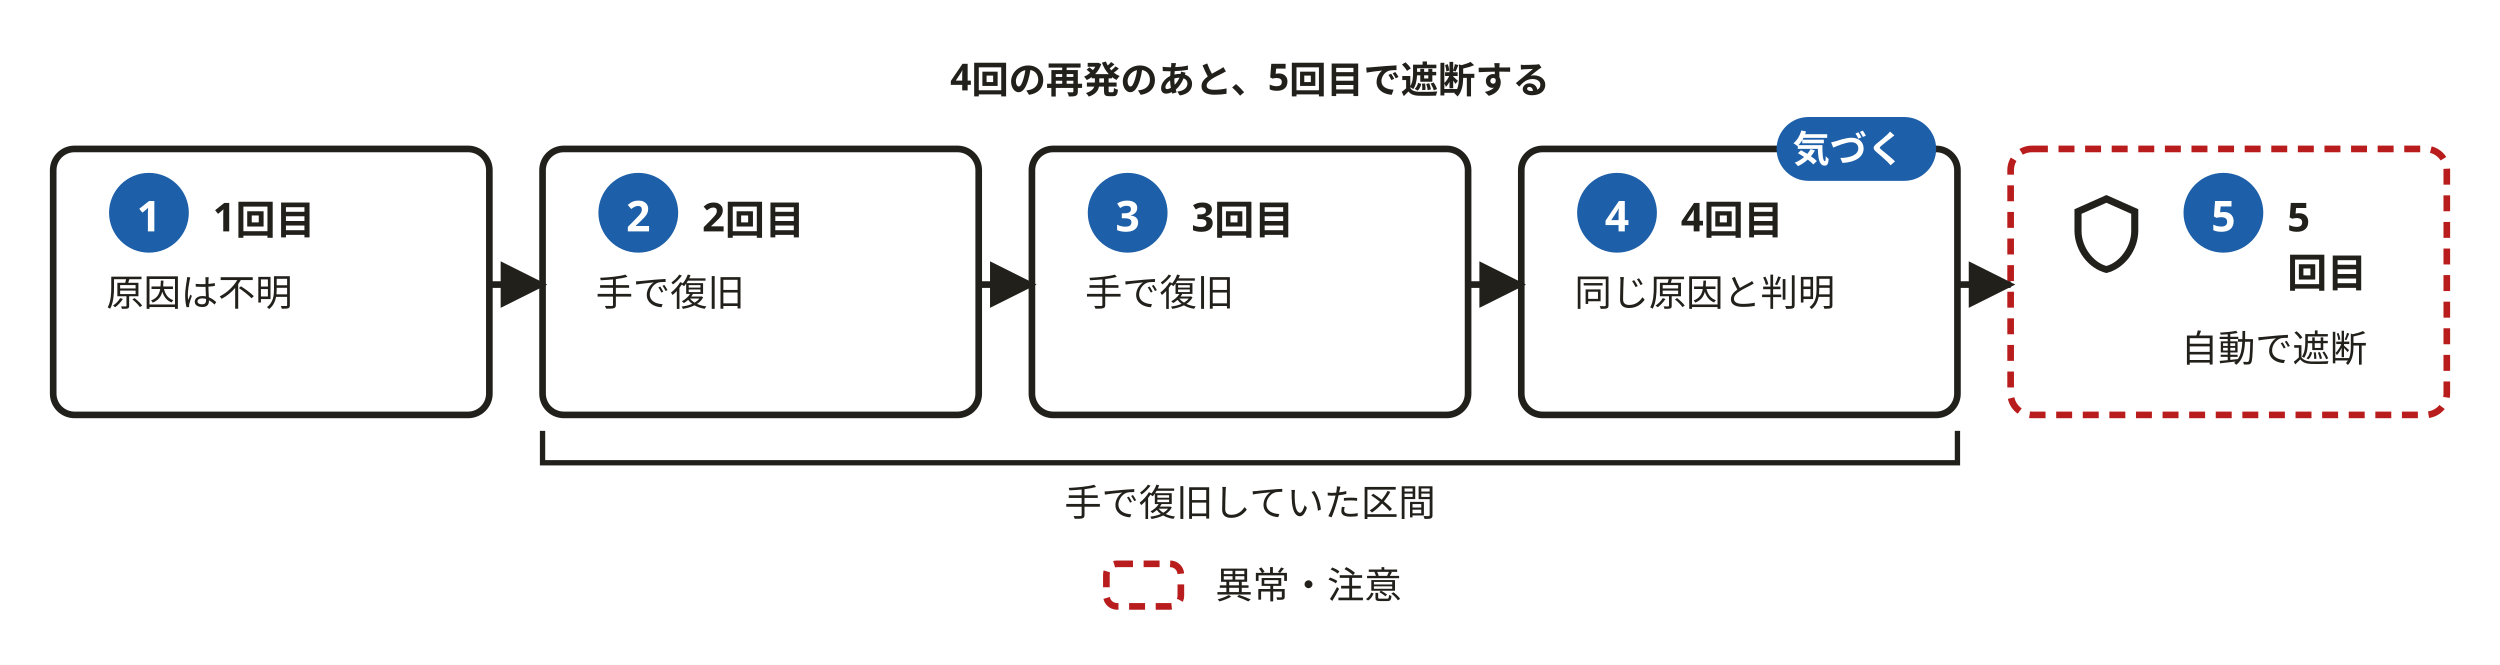
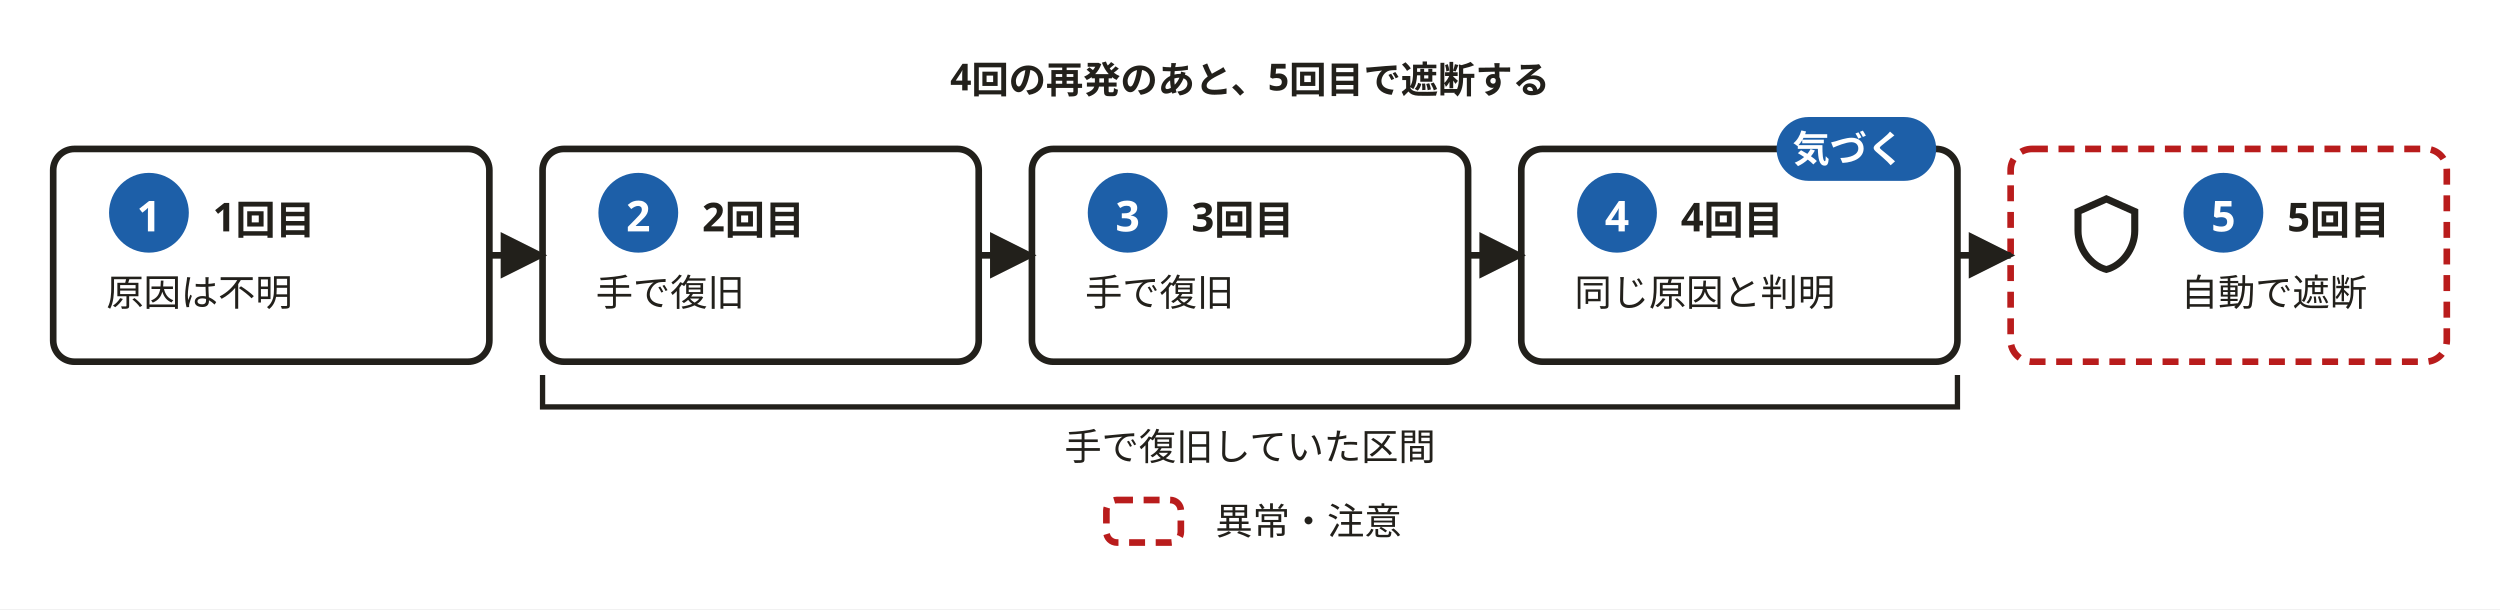
- <svg xmlns="http://www.w3.org/2000/svg" width="940" height="250" viewBox="0 0 940 250" role="img" aria-labelledby="svg-title svg-desc">
+ <svg xmlns="http://www.w3.org/2000/svg" width="940" height="229" viewBox="0 0 940 229" role="img" aria-labelledby="svg-title svg-desc">
  <defs>
    <marker id="dsl-arrow" viewBox="0 0 10 10" refX="9" refY="5" markerWidth="7" markerHeight="7" orient="auto-start-reverse">
      <path d="M0,0 L10,5 L0,10 z" fill="#22201b" />
    </marker>
  </defs>
  <style>
    text { font-family: 'Hiragino Sans','Hiragino Kaku Gothic ProN','Yu Gothic','YuGothic',Meiryo,'Noto Sans JP',sans-serif; }
    .emoji { font-family: 'Noto Color Emoji','Segoe UI Emoji',sans-serif; }
  </style>
-   <rect x="0" y="0" width="940" height="250" fill="#ffffff" />
+   <rect x="0" y="0" width="940" height="229" fill="#ffffff" />
  <text x="470" y="34" text-anchor="middle" font-size="14" font-weight="700" fill="#22201b">4回の再発のあと、5回目で遮断する</text>
-   <rect x="20" y="56" width="164" height="100" rx="8" fill="#ffffff" stroke="#22201b" stroke-width="2.5" />
+   <rect x="20" y="56" width="164" height="80" rx="8" fill="#ffffff" stroke="#22201b" stroke-width="2.5" />
  <text x="80" y="87" font-size="15" font-weight="700" fill="#22201b">1回目</text>
  <text x="40" y="115" font-size="14" font-weight="400" fill="#22201b">原因は不明</text>
  <g role="img" aria-label="手順 1" data-badge="">
    <circle cx="56" cy="80" r="15" fill="#1d5fa8" />
    <text x="56" y="87" text-anchor="middle" font-size="16" font-weight="700" fill="#ffffff">1</text>
  </g>
-   <rect x="204" y="56" width="164" height="100" rx="8" fill="#ffffff" stroke="#22201b" stroke-width="2.5" />
+   <rect x="204" y="56" width="164" height="80" rx="8" fill="#ffffff" stroke="#22201b" stroke-width="2.5" />
  <text x="264" y="87" font-size="15" font-weight="700" fill="#22201b">2回目</text>
  <text x="224" y="115" font-size="14" font-weight="400" fill="#22201b">手で復旧</text>
  <g role="img" aria-label="手順 2" data-badge="">
    <circle cx="240" cy="80" r="15" fill="#1d5fa8" />
    <text x="240" y="87" text-anchor="middle" font-size="16" font-weight="700" fill="#ffffff">2</text>
  </g>
-   <rect x="388" y="56" width="164" height="100" rx="8" fill="#ffffff" stroke="#22201b" stroke-width="2.5" />
+   <rect x="388" y="56" width="164" height="80" rx="8" fill="#ffffff" stroke="#22201b" stroke-width="2.5" />
  <text x="448" y="87" font-size="15" font-weight="700" fill="#22201b">3回目</text>
  <text x="408" y="115" font-size="14" font-weight="400" fill="#22201b">手で復旧</text>
  <g role="img" aria-label="手順 3" data-badge="">
    <circle cx="424" cy="80" r="15" fill="#1d5fa8" />
    <text x="424" y="87" text-anchor="middle" font-size="16" font-weight="700" fill="#ffffff">3</text>
  </g>
-   <rect x="572" y="56" width="164" height="100" rx="8" fill="#ffffff" stroke="#22201b" stroke-width="2.5" />
+   <rect x="572" y="56" width="164" height="80" rx="8" fill="#ffffff" stroke="#22201b" stroke-width="2.5" />
  <text x="632" y="87" font-size="15" font-weight="700" fill="#22201b">4回目</text>
  <text x="592" y="115" font-size="14" font-weight="400" fill="#22201b">同じ原因と判明</text>
  <g role="img" aria-label="手順 4" data-badge="">
    <circle cx="608" cy="80" r="15" fill="#1d5fa8" />
    <text x="608" y="87" text-anchor="middle" font-size="16" font-weight="700" fill="#ffffff">4</text>
  </g>
  <rect x="668" y="44" width="60" height="24" rx="12" fill="#1d5fa8" />
  <text x="695" y="61" text-anchor="middle" font-size="14" font-weight="700" fill="#ffffff">気づく</text>
-   <rect x="756" y="56" width="164" height="100" rx="8" fill="#ffffff" stroke="#b91c1c" stroke-width="2.5" stroke-dasharray="6,4" />
-   <text x="860" y="87" font-size="15" font-weight="700" fill="#22201b">5</text>
-   <text x="860" y="108" font-size="15" font-weight="700" fill="#22201b">回目</text>
-   <text x="820" y="136" font-size="14" font-weight="400" fill="#22201b">自動で遮断</text>
+   <rect x="756" y="56" width="164" height="80" rx="8" fill="#ffffff" stroke="#b91c1c" stroke-width="2.5" stroke-dasharray="6,4" />
+   <text x="860" y="87" font-size="15" font-weight="700" fill="#22201b">5回目</text>
+   <text x="820" y="115" font-size="14" font-weight="400" fill="#22201b">自動で遮断</text>
  <g role="img" aria-label="手順 5" data-badge="">
    <circle cx="836" cy="80" r="15" fill="#1d5fa8" />
    <text x="836" y="87" text-anchor="middle" font-size="16" font-weight="700" fill="#ffffff">5</text>
  </g>
  <path d="M21 11c0 5.55-3.84 10.74-9 12c-5.16-1.26-9-6.45-9-12V5l9-4l9 4zm-9 10c3.75-1 7-5.46 7-9.78V6.3l-7-3.12L5 6.3v4.92C5 15.54 8.25 20 12 21" transform="translate(776 72) scale(1.3333)" fill="#22201b" aria-hidden="true" data-icon="shield" />
-   <path d="M184,107 L204,107" fill="none" stroke="#22201b" stroke-width="2.5" marker-end="url(#dsl-arrow)" />
-   <path d="M368,107 L388,107" fill="none" stroke="#22201b" stroke-width="2.5" marker-end="url(#dsl-arrow)" />
-   <path d="M552,107 L572,107" fill="none" stroke="#22201b" stroke-width="2.5" marker-end="url(#dsl-arrow)" />
-   <path d="M736,107 L756,107" fill="none" stroke="#22201b" stroke-width="2.5" marker-end="url(#dsl-arrow)" />
-   <rect x="416" y="212" width="28" height="16" rx="4" fill="#ffffff" stroke="#b91c1c" stroke-width="2.5" stroke-dasharray="6,4" />
-   <text x="457" y="225" font-size="14" fill="#22201b">異常・注意</text>
-   <path d="M204,162 L204,174 L736,174 L736,162" fill="none" stroke="#22201b" stroke-width="2" />
-   <text x="470" y="194" text-anchor="middle" font-size="14" fill="#22201b">手で復旧していた区間</text>
+   <path d="M184,96 L204,96" fill="none" stroke="#22201b" stroke-width="2.5" marker-end="url(#dsl-arrow)" />
+   <path d="M368,96 L388,96" fill="none" stroke="#22201b" stroke-width="2.5" marker-end="url(#dsl-arrow)" />
+   <path d="M552,96 L572,96" fill="none" stroke="#22201b" stroke-width="2.5" marker-end="url(#dsl-arrow)" />
+   <path d="M736,96 L756,96" fill="none" stroke="#22201b" stroke-width="2.5" marker-end="url(#dsl-arrow)" />
+   <rect x="416" y="188" width="28" height="16" rx="4" fill="#ffffff" stroke="#b91c1c" stroke-width="2.5" stroke-dasharray="6,4" />
+   <text x="457" y="201" font-size="14" fill="#22201b">異常・注意</text>
+   <path d="M204,141 L204,153 L736,153 L736,141" fill="none" stroke="#22201b" stroke-width="2" />
+   <text x="470" y="173" text-anchor="middle" font-size="14" fill="#22201b">手で復旧していた区間</text>
</svg>
